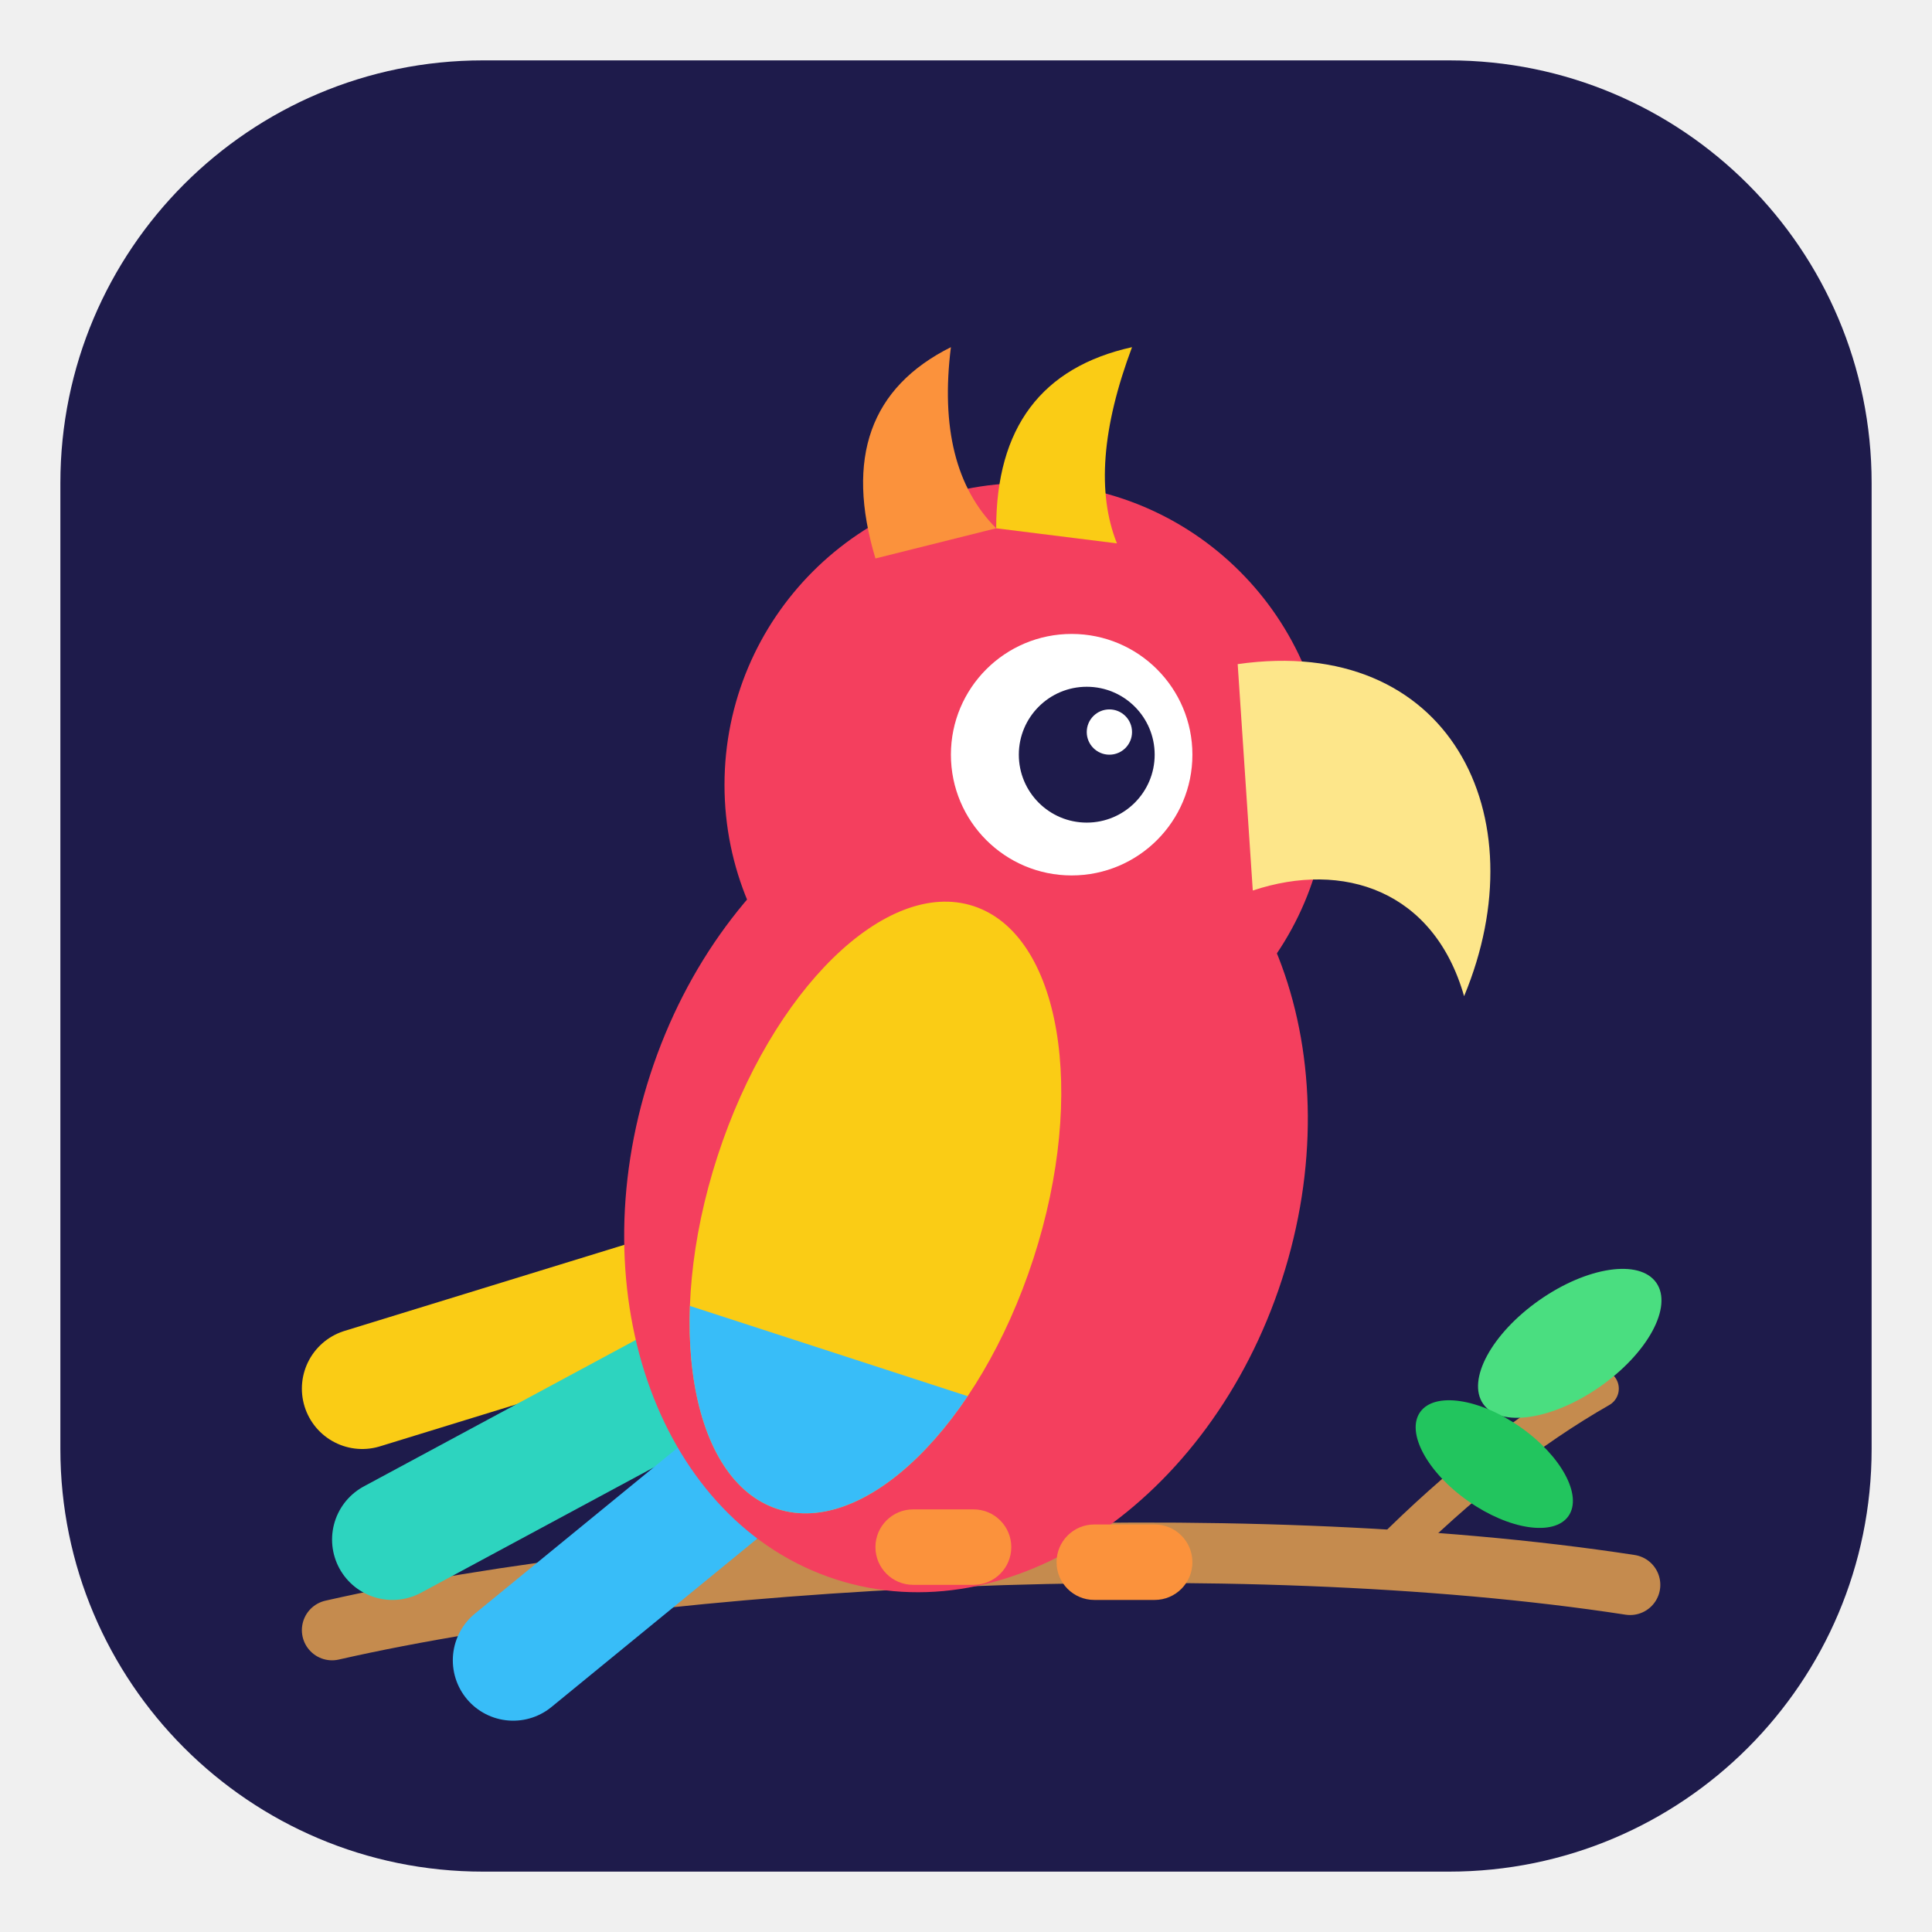
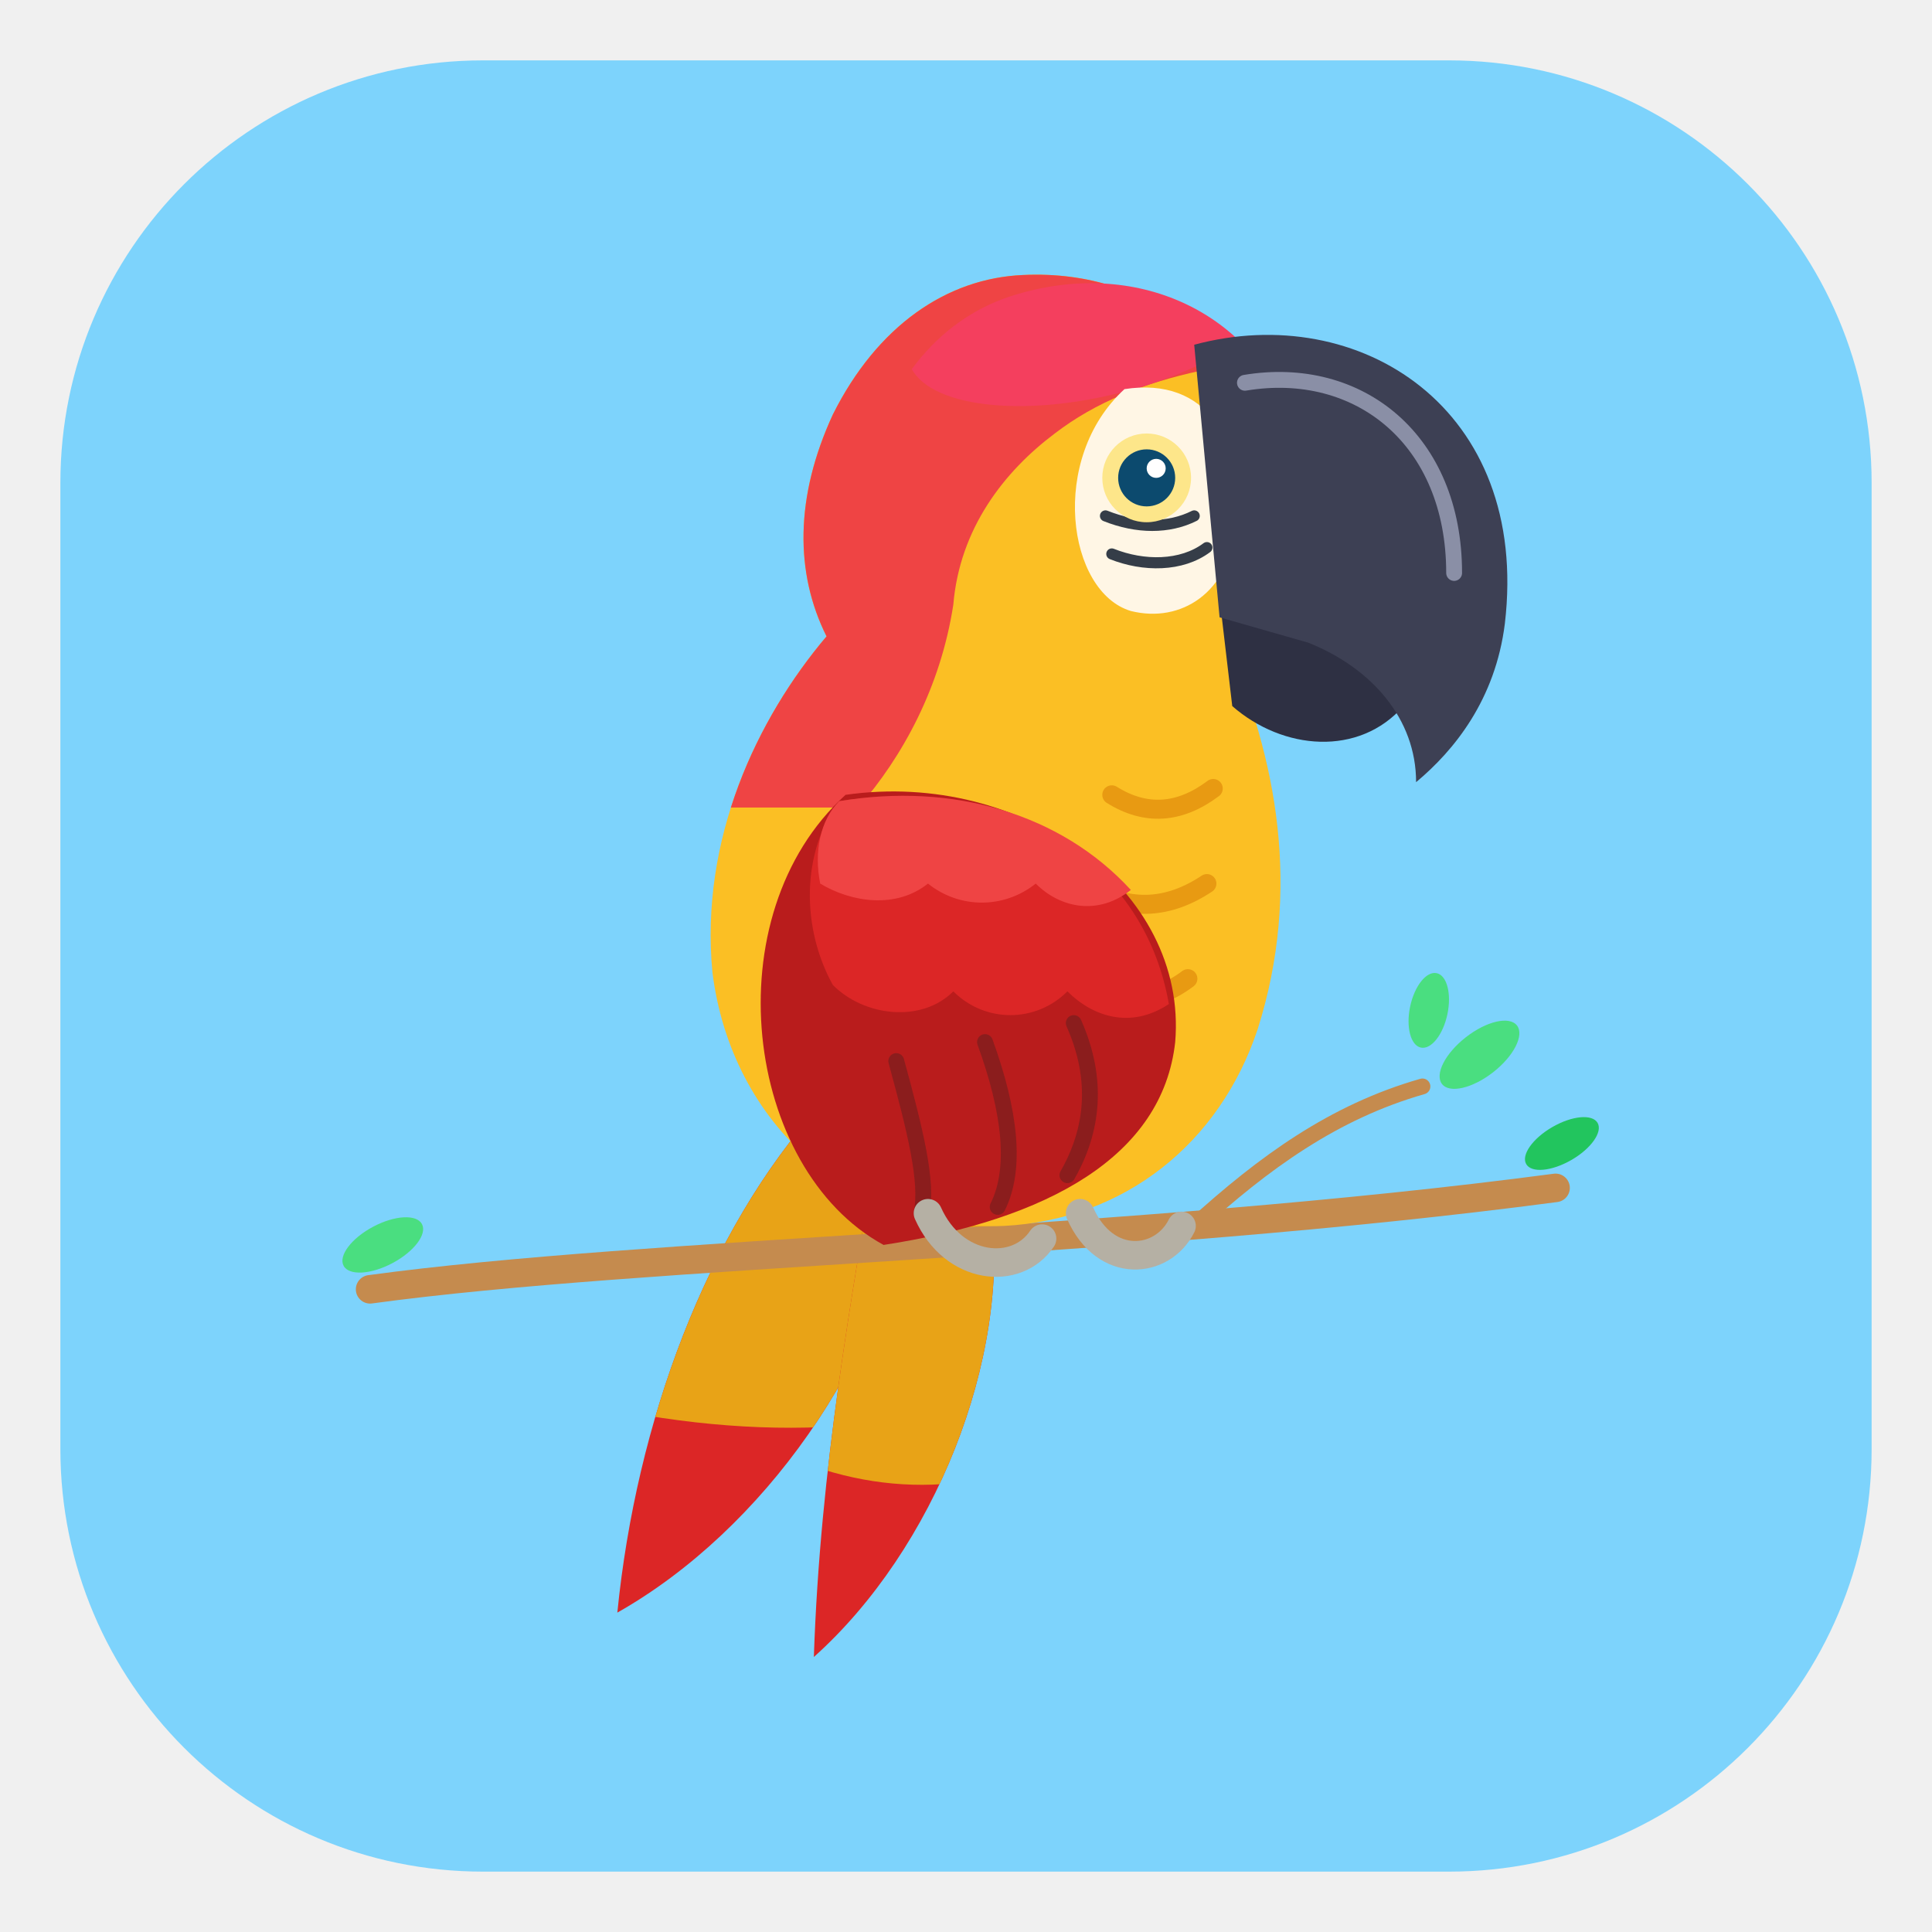
- <svg xmlns="http://www.w3.org/2000/svg" width="128" height="128" viewBox="0 0 128 128">
-   <defs>
-     <clipPath id="wing">
-       <ellipse cx="58" cy="72" rx="11" ry="21" />
-     </clipPath>
-   </defs>
-   <rect x="4" y="4" width="120" height="120" rx="28" fill="#1E1B4B" />
-   <g fill="none" stroke="#C58B4E" stroke-linecap="round">
-     <path d="M22 108 C44 103 82 101 108 105" stroke-width="4" />
-     <path d="M92 103 Q99 96 106 92" stroke-width="2.5" />
-   </g>
-   <g fill="#4ADE80">
-     <ellipse cx="104" cy="89" rx="7" ry="3.5" transform="rotate(-35 104 89)" />
-     <ellipse cx="99" cy="97" rx="6" ry="3" transform="rotate(35 99 97)" fill="#22C55E" />
-   </g>
-   <g transform="translate(0 8)">
-     <g stroke-linecap="round" fill="none" stroke-width="8">
-       <line x1="50" y1="76" x2="24" y2="84" stroke="#FACC15" />
-       <line x1="52" y1="80" x2="26" y2="94" stroke="#2DD4BF" />
-       <line x1="56" y1="84" x2="34" y2="102" stroke="#38BDF8" />
+ <svg xmlns="http://www.w3.org/2000/svg" viewBox="0 0 512 512" width="512" height="512">
+   <rect x="16" y="16" width="480" height="480" rx="112" fill="#7DD3FC" />
+   <g transform="translate(256 256) scale(.84) translate(-250 -316)">
+     <defs>
+       <clipPath id="bodyclip">
+         <path d="M268 98 C310 96 340 124 342 158 C343 184 332 204 332 214 C348 250 356 292 342 336 C330 372 300 396 262 398 C214 400 176 366 170 318 C166 276 184 238 206 212 C196 192 196 168 208 142 C222 114 244 99 268 98 Z" />
+       </clipPath>
+       <clipPath id="f1">
+         <path d="M204 360 C168 400 146 460 140 520 C186 494 224 440 232 388 Z" />
+       </clipPath>
+       <clipPath id="f2">
+         <path d="M222 372 C214 420 204 474 202 534 C240 500 264 440 258 392 Z" />
+       </clipPath>
+     </defs>
+     <path fill="#DC2626" d="M204 360 C168 400 146 460 140 520 C186 494 224 440 232 388 Z" />
+     <path fill="#E8A317" clip-path="url(#f1)" d="M100 340 H260 V452 Q190 474 100 446 Z" />
+     <path fill="#DC2626" d="M222 372 C214 420 204 474 202 534 C240 500 264 440 258 392 Z" />
+     <path fill="#E8A317" clip-path="url(#f2)" d="M180 340 H280 V470 Q230 492 180 464 Z" />
+     <g fill="none" stroke-linecap="round">
+       <path d="M62 418 C150 406 300 404 436 386" stroke="#FFFFFF" stroke-width="0" />
+       <path d="M322 398 C344 378 366 362 394 354" stroke="#FFFFFF" stroke-width="0" />
+       <path d="M62 418 C150 406 300 404 436 386" stroke="#C58B4E" stroke-width="9" />
+       <path d="M322 398 C344 378 366 362 394 354" stroke="#C58B4E" stroke-width="5" />
    </g>
-     <ellipse cx="64" cy="70" rx="22" ry="28" transform="rotate(18 64 70)" fill="#F43F5E" />
-     <circle cx="68" cy="44" r="20" fill="#F43F5E" />
-     <path d="M58 29 Q55 19 63 15 Q62 23 66 27 Z" fill="#FB923C" />
-     <path d="M66 27 Q66 17 75 15 Q72 23 74 28 Z" fill="#FACC15" />
-     <g transform="rotate(18 58 72)">
-       <ellipse cx="58" cy="72" rx="11" ry="21" fill="#FACC15" />
-       <rect x="44" y="82" width="28" height="14" fill="#38BDF8" clip-path="url(#wing)" />
+     <g fill="#4ADE80">
+       <ellipse cx="412" cy="344" rx="15" ry="7" transform="rotate(-38 412 344)" />
+       <ellipse cx="396" cy="330" rx="12" ry="6" transform="rotate(-78 396 330)" />
+       <ellipse cx="66" cy="404" rx="14" ry="6.5" transform="rotate(-28 66 404)" />
    </g>
-     <path d="M82 36 C96 34 102 46 97 58 C95 51 89 49 83 51 Z" fill="#FDE68A" />
-     <circle cx="71" cy="42" r="8" fill="#FFFFFF" />
-     <circle cx="72" cy="42" r="4.5" fill="#1E1B4B" />
-     <circle cx="73.5" cy="40.5" r="1.5" fill="#FFFFFF" />
-     <rect x="58" y="92" width="9" height="5" rx="2.5" fill="#FB923C" />
-     <rect x="70" y="93" width="9" height="5" rx="2.5" fill="#FB923C" />
+     <ellipse cx="438" cy="372" rx="13" ry="6" transform="rotate(-30 438 372)" fill="#22C55E" />
+     <path fill="#FBBF24" d="M268 98 C310 96 340 124 342 158 C343 184 332 204 332 214 C348 250 356 292 342 336 C330 372 300 396 262 398 C214 400 176 366 170 318 C166 276 184 238 206 212 C196 192 196 168 208 142 C222 114 244 99 268 98 Z" />
+     <path fill="#EF4444" clip-path="url(#bodyclip)" d="M140 70 H380 V122 C340 124 304 128 278 148 C262 160 248 178 246 202 C242 228 230 250 216 266 L140 266 Z" />
+     <ellipse cx="292" cy="110" rx="62" ry="26" transform="rotate(-14 292 110)" fill="#F43F5E" clip-path="url(#bodyclip)" />
+     <g fill="none" stroke="#E08A0A" stroke-width="6" stroke-linecap="round" opacity="0.7">
+       <path d="M296 262 q16 10 32 -2" />
+       <path d="M290 292 q18 10 36 -2" />
+       <path d="M286 322 q18 10 34 -2" />
+     </g>
+     <path fill="#B91C1C" d="M212 262 C268 254 320 292 316 340 C312 376 276 396 224 404 C180 380 170 300 212 262 Z" />
+     <g fill="none" stroke="#7F1D1D" stroke-width="5" stroke-linecap="round" opacity="0.8">
+       <path d="M228 346 C234 368 238 384 236 394" />
+       <path d="M256 340 C264 362 266 380 260 392" />
+       <path d="M284 334 C292 352 290 368 282 382" />
+     </g>
+     <path fill="#DC2626" d="M210 264 C262 256 306 282 314 328 C302 336 290 332 282 324 C272 334 256 334 246 324 C236 334 218 332 208 322 C198 304 198 280 210 264 Z" />
+     <path fill="#EF4444" d="M210 264 C246 258 280 268 302 292 C292 300 280 298 272 290 C262 298 248 298 238 290 C228 298 214 296 204 290 C202 280 204 270 210 264 Z" />
+     <path fill="#2E3043" d="M330 200 C352 204 376 214 388 234 C374 250 350 248 334 234 Z" />
+     <path fill="#FFF6E5" d="M300 134 C326 130 338 150 335 178 C333 198 318 208 302 204 C282 198 276 156 300 134 Z" />
+     <g fill="none" stroke="#1F2937" stroke-width="3.5" stroke-linecap="round" opacity="0.9">
+       <path d="M296 186 C306 190 318 190 326 184" />
+       <path d="M294 174 C304 178 314 178 322 174" />
+     </g>
+     <circle cx="307" cy="162" r="14" fill="#FDE68A" />
+     <circle cx="307" cy="162" r="9" fill="#0C4A6E" />
+     <circle cx="310" cy="159" r="3" fill="#FFFFFF" />
+     <path fill="#3D4054" d="M322 120 C374 106 428 140 420 208 C417 232 404 248 392 258 C392 238 378 222 358 214 L330 206 Z" />
+     <path d="M338 132 C374 126 404 150 404 192" fill="none" stroke="#8A8FA6" stroke-width="5" stroke-linecap="round" />
+     <g fill="none" stroke="#B5B0A4" stroke-width="9" stroke-linecap="round" stroke-linejoin="round">
+       <path d="M238 394 C246 412 266 414 274 402" />
+       <path d="M286 394 C294 412 312 410 318 398" />
+     </g>
  </g>
</svg>
